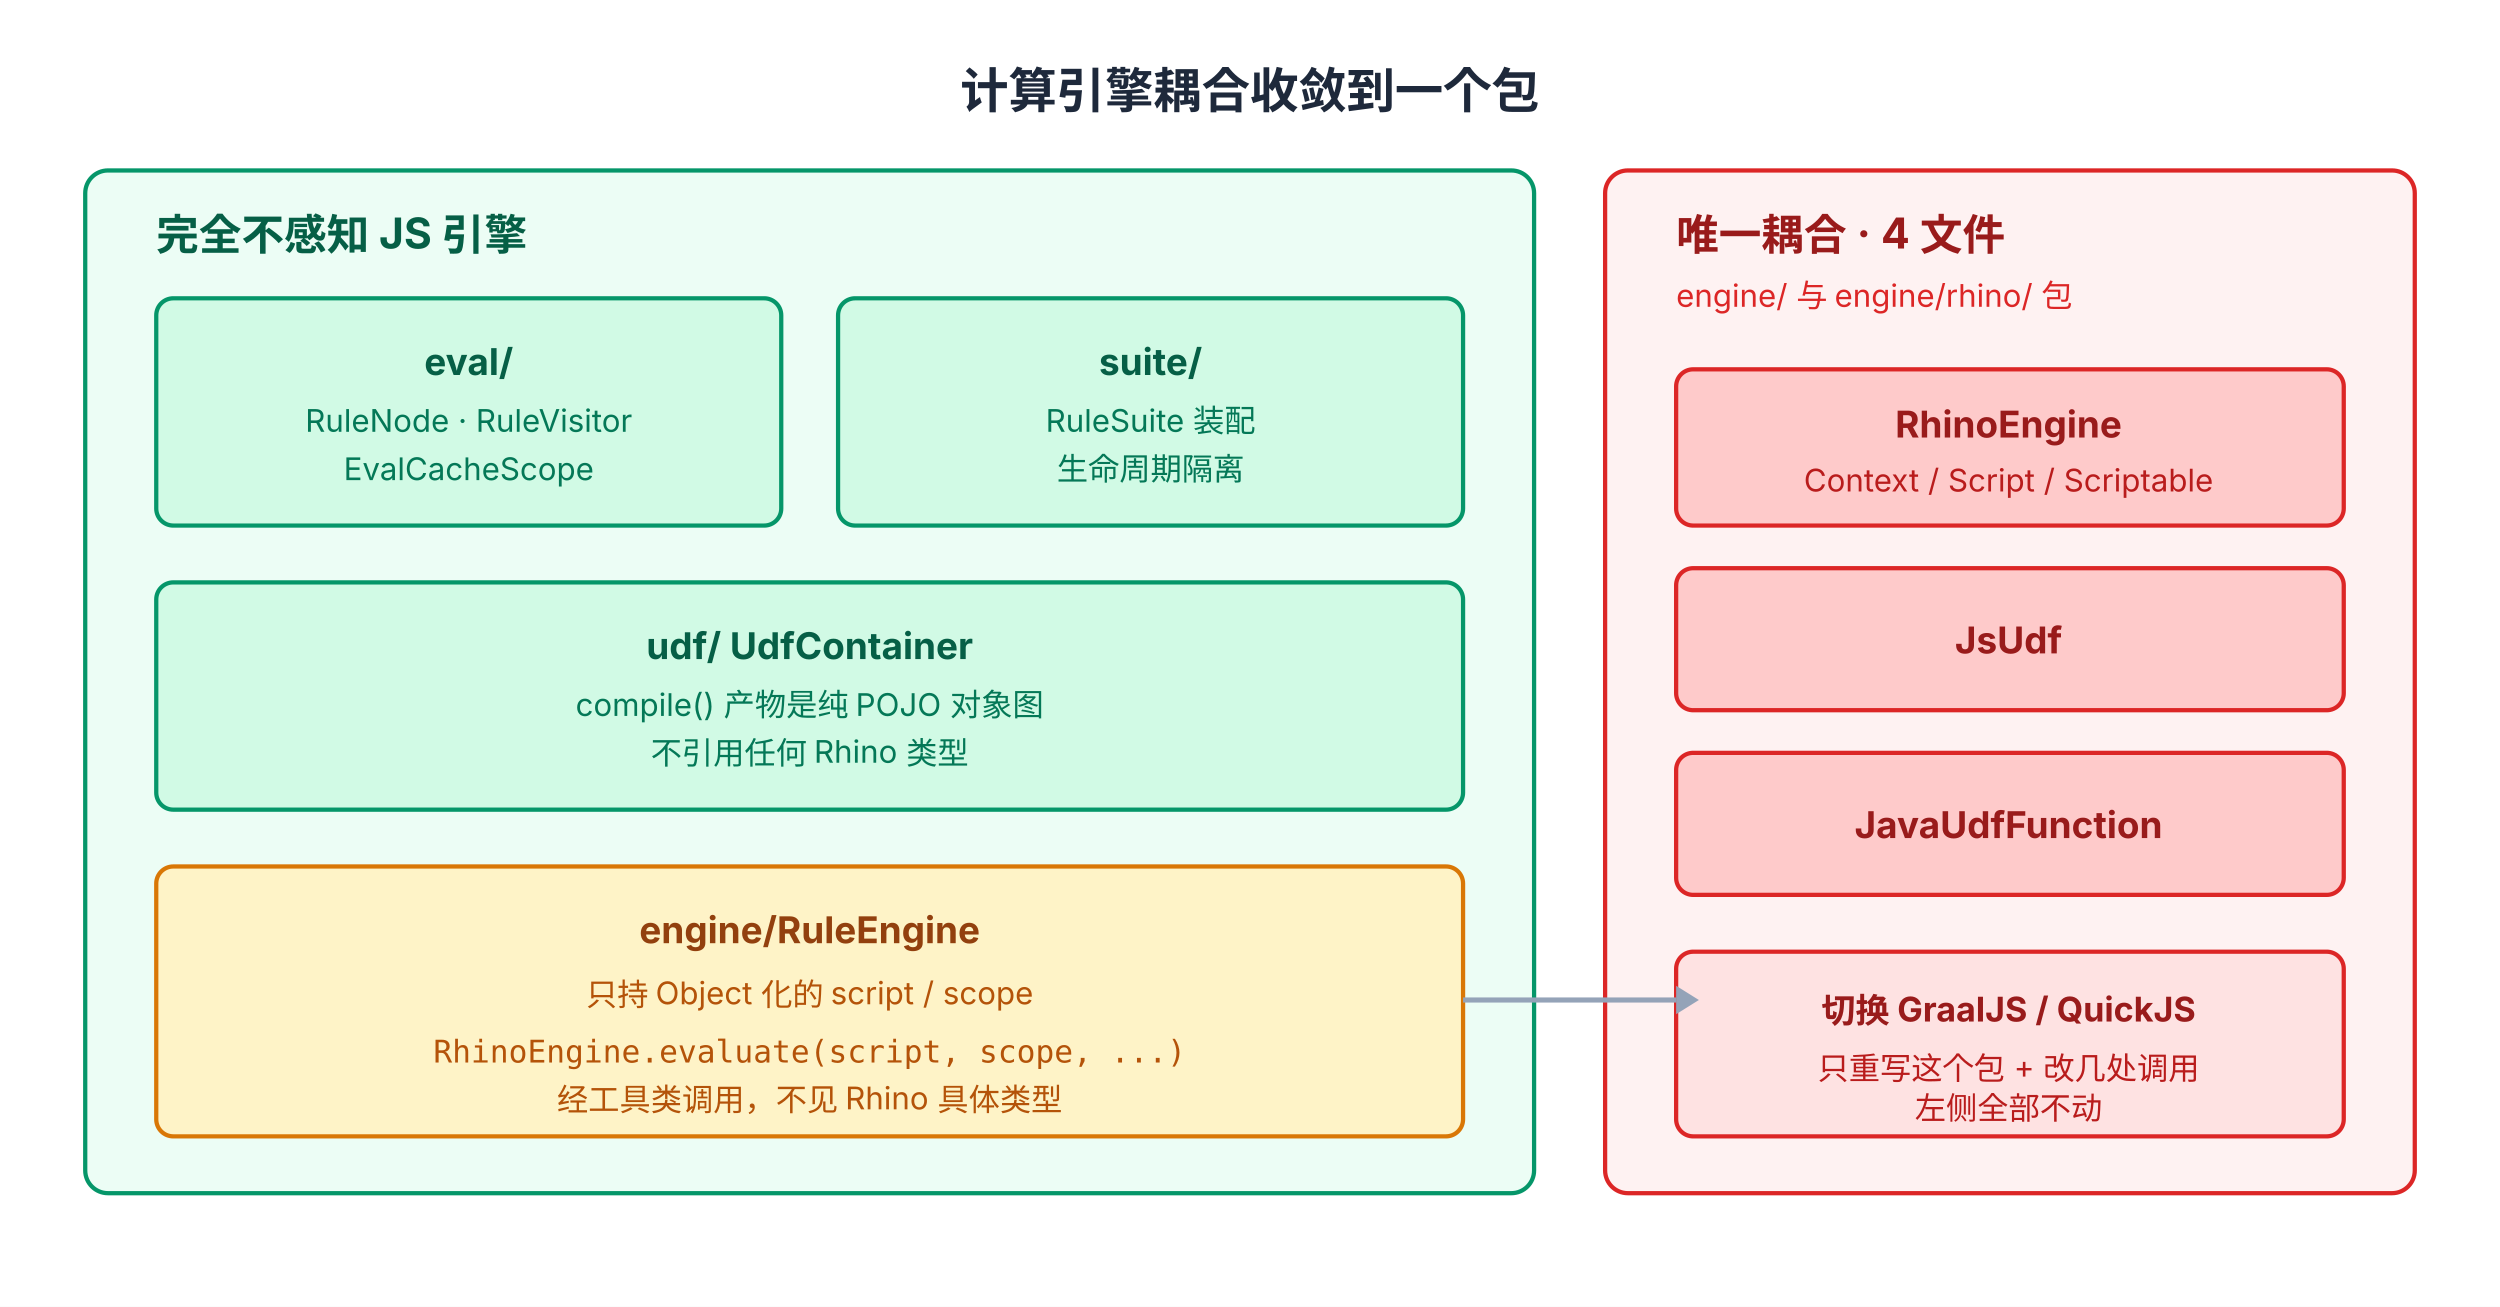
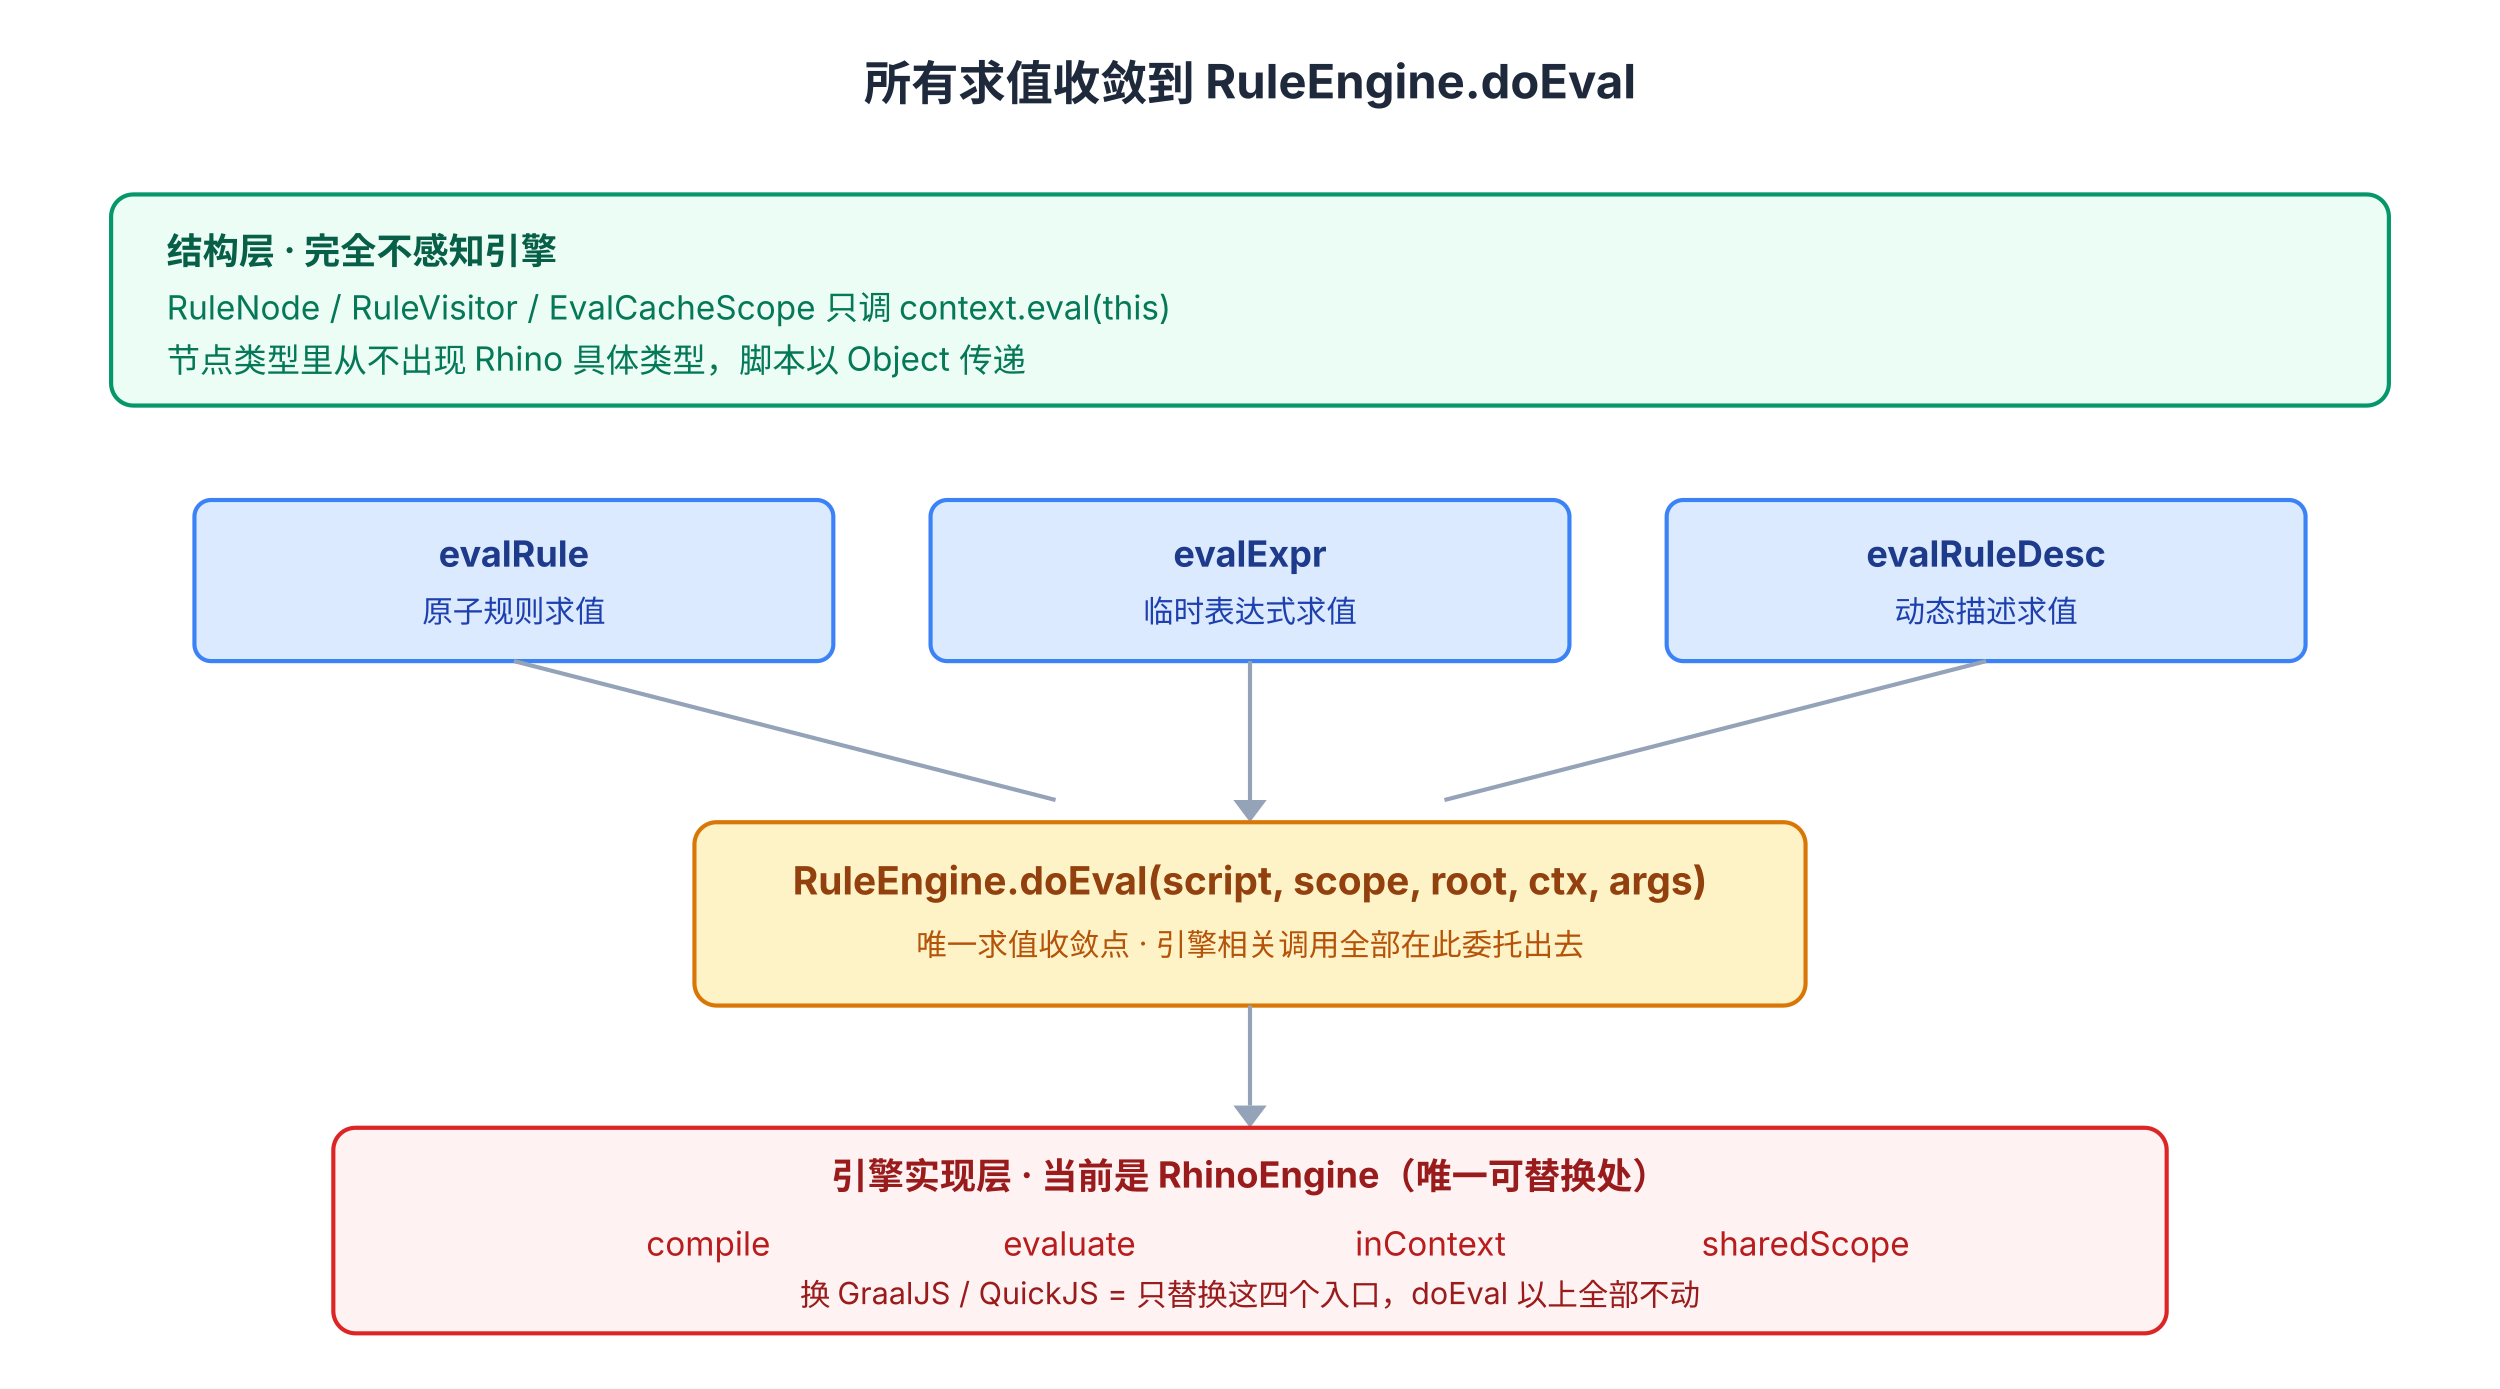
- <svg xmlns="http://www.w3.org/2000/svg" viewBox="0 0 880 460" font-family="system-ui, -apple-system, 'PingFang SC', sans-serif">
-   <rect x="0" y="0" width="880" height="460" fill="#FFFFFF" />
-   <text x="440" y="38" font-size="17" font-weight="bold" fill="#1E293B" text-anchor="middle">计算引擎耦合收敛到一个包</text>
-   <rect x="30" y="60" width="510" height="360" rx="8" fill="#ECFDF5" stroke="#059669" stroke-width="1.5" />
-   <text x="55" y="88" font-size="15" font-weight="bold" fill="#065F46">完全不感知 JS 引擎</text>
-   <rect x="55" y="105" width="220" height="80" rx="6" fill="#D1FAE5" stroke="#059669" stroke-width="1.5" />
-   <text x="165" y="132" font-size="13" font-weight="bold" fill="#065F46" text-anchor="middle">eval/</text>
-   <text x="165" y="152" font-size="11" fill="#047857" text-anchor="middle">RuleNode · RuleVisitor</text>
-   <text x="165" y="169" font-size="11" fill="#047857" text-anchor="middle">EvalCacheScope</text>
-   <rect x="295" y="105" width="220" height="80" rx="6" fill="#D1FAE5" stroke="#059669" stroke-width="1.5" />
-   <text x="405" y="132" font-size="13" font-weight="bold" fill="#065F46" text-anchor="middle">suite/</text>
-   <text x="405" y="152" font-size="11" fill="#047857" text-anchor="middle">RuleSuite 装配</text>
-   <text x="405" y="169" font-size="11" fill="#047857" text-anchor="middle">生命周期隔离</text>
-   <rect x="55" y="205" width="460" height="80" rx="6" fill="#D1FAE5" stroke="#059669" stroke-width="1.5" />
-   <text x="285" y="232" font-size="13" font-weight="bold" fill="#065F46" text-anchor="middle">udf/ UdfContainer</text>
-   <text x="285" y="252" font-size="11" fill="#047857" text-anchor="middle">compile() 产物是纯 POJO 对象图</text>
-   <text x="285" y="269" font-size="11" fill="#047857" text-anchor="middle">不引用任何 Rhino 类型</text>
-   <rect x="55" y="305" width="460" height="95" rx="6" fill="#FEF3C7" stroke="#D97706" stroke-width="1.5" />
-   <text x="285" y="332" font-size="13" font-weight="bold" fill="#92400E" text-anchor="middle">engine/RuleEngine</text>
-   <text x="285" y="354" font-size="11" fill="#B45309" text-anchor="middle">只持 Object 化的 script / scope</text>
-   <text x="285" y="374" font-size="11" fill="#B45309" text-anchor="middle" font-family="'SF Mono','Menlo',monospace">RhinoEngine.evaluate(script, scope, ...)</text>
-   <text x="285" y="391" font-size="11" fill="#B45309" text-anchor="middle">经工具类调用，不见 Rhino 具体类型</text>
-   <rect x="565" y="60" width="285" height="360" rx="8" fill="#FEF2F2" stroke="#DC2626" stroke-width="1.5" />
-   <text x="590" y="88" font-size="15" font-weight="bold" fill="#991B1B">唯一耦合 · 4 文件</text>
-   <text x="590" y="108" font-size="11" fill="#DC2626">engine/ 与 engine/rhino/ 包</text>
-   <rect x="590" y="130" width="235" height="55" rx="6" fill="#FECACA" stroke="#DC2626" stroke-width="1.5" />
-   <text x="707" y="154" font-size="13" font-weight="bold" fill="#991B1B" text-anchor="middle">RhinoEngine</text>
-   <text x="707" y="173" font-size="11" fill="#B91C1C" text-anchor="middle">Context / Script / Scriptable</text>
-   <rect x="590" y="200" width="235" height="50" rx="6" fill="#FECACA" stroke="#DC2626" stroke-width="1.5" />
-   <text x="707" y="230" font-size="13" font-weight="bold" fill="#991B1B" text-anchor="middle">JsUdf</text>
-   <rect x="590" y="265" width="235" height="50" rx="6" fill="#FECACA" stroke="#DC2626" stroke-width="1.5" />
-   <text x="707" y="295" font-size="13" font-weight="bold" fill="#991B1B" text-anchor="middle">JavaUdfFunction</text>
-   <rect x="590" y="335" width="235" height="65" rx="6" fill="#FEE2E2" stroke="#DC2626" stroke-width="1.5" />
-   <text x="707" y="360" font-size="12" font-weight="bold" fill="#991B1B" text-anchor="middle">切换 GraalJS / QuickJS</text>
-   <text x="707" y="380" font-size="11" fill="#B91C1C" text-anchor="middle">只重写这个包 + 改几处调用</text>
-   <text x="707" y="394" font-size="11" fill="#B91C1C" text-anchor="middle">左侧全部不动</text>
-   <line x1="515" y1="352" x2="590" y2="352" stroke="#94A3B8" stroke-width="1.8" />
-   <polygon points="590,347 590,357 598,352" fill="#94A3B8" />
+ <svg xmlns="http://www.w3.org/2000/svg" viewBox="0 0 900 500" font-family="system-ui, -apple-system, 'PingFang SC', sans-serif">
+   <rect x="0" y="0" width="900" height="500" fill="#FFFFFF" />
+   <text x="450" y="36" font-size="17" font-weight="bold" fill="#1E293B" text-anchor="middle">所有求值收敛到 RuleEngine.doEval</text>
+   <rect x="40" y="70" width="820" height="76" rx="8" fill="#ECFDF5" stroke="#059669" stroke-width="1.5" />
+   <text x="60" y="95" font-size="13" font-weight="bold" fill="#065F46">结构层 · 完全不感知引擎</text>
+   <text x="60" y="115" font-size="12" fill="#047857">RuleNode / RuleVisitor / EvalCacheScope 只调 context.eval(this)</text>
+   <text x="60" y="134" font-size="12" fill="#047857">节点类型里从不出现 Rhino 具体类型，脚本以 Object 传递</text>
+   <rect x="70" y="180" width="230" height="58" rx="6" fill="#DBEAFE" stroke="#3B82F6" stroke-width="1.5" />
+   <text x="185" y="204" font-size="13" font-weight="bold" fill="#1E3A8A" text-anchor="middle">evalRule</text>
+   <text x="185" y="224" font-size="11" fill="#1E40AF" text-anchor="middle">原子规则求值</text>
+   <rect x="335" y="180" width="230" height="58" rx="6" fill="#DBEAFE" stroke="#3B82F6" stroke-width="1.5" />
+   <text x="450" y="204" font-size="13" font-weight="bold" fill="#1E3A8A" text-anchor="middle">evalExpr</text>
+   <text x="450" y="224" font-size="11" fill="#1E40AF" text-anchor="middle">临时表达式求值</text>
+   <rect x="600" y="180" width="230" height="58" rx="6" fill="#DBEAFE" stroke="#3B82F6" stroke-width="1.5" />
+   <text x="715" y="204" font-size="13" font-weight="bold" fill="#1E3A8A" text-anchor="middle">evalRuleDesc</text>
+   <text x="715" y="224" font-size="11" fill="#1E40AF" text-anchor="middle">动态描述求值</text>
+   <line x1="185" y1="238" x2="380" y2="288" stroke="#94A3B8" stroke-width="1.5" />
+   <line x1="450" y1="238" x2="450" y2="288" stroke="#94A3B8" stroke-width="1.5" />
+   <line x1="715" y1="238" x2="520" y2="288" stroke="#94A3B8" stroke-width="1.5" />
+   <polygon points="444,288 456,288 450,296" fill="#94A3B8" />
+   <rect x="250" y="296" width="400" height="66" rx="8" fill="#FEF3C7" stroke="#D97706" stroke-width="1.5" />
+   <text x="450" y="322" font-size="14" font-weight="bold" fill="#92400E" text-anchor="middle">RuleEngine.doEval(script, scope, root, ctx, args)</text>
+   <text x="450" y="344" font-size="11" fill="#B45309" text-anchor="middle">唯一求值收敛点 · 引擎相关调用全部在此委托出去</text>
+   <line x1="450" y1="362" x2="450" y2="398" stroke="#94A3B8" stroke-width="1.5" />
+   <polygon points="444,398 456,398 450,406" fill="#94A3B8" />
+   <rect x="120" y="406" width="660" height="74" rx="8" fill="#FEF2F2" stroke="#DC2626" stroke-width="1.5" />
+   <text x="450" y="428" font-size="13" font-weight="bold" fill="#991B1B" text-anchor="middle">引擎实现层 · 当前是 RhinoEngine（唯一可替换处）</text>
+   <text x="255" y="452" font-size="12" fill="#B91C1C" text-anchor="middle">compile</text>
+   <text x="385" y="452" font-size="12" fill="#B91C1C" text-anchor="middle">evaluate</text>
+   <text x="515" y="452" font-size="12" fill="#B91C1C" text-anchor="middle">inContext</text>
+   <text x="650" y="452" font-size="12" fill="#B91C1C" text-anchor="middle">sharedScope</text>
+   <text x="450" y="470" font-size="11" fill="#991B1B" text-anchor="middle">换 GraalJS / QuickJS = 只替换这四个入口，doEval 以上全部不动</text>
</svg>
